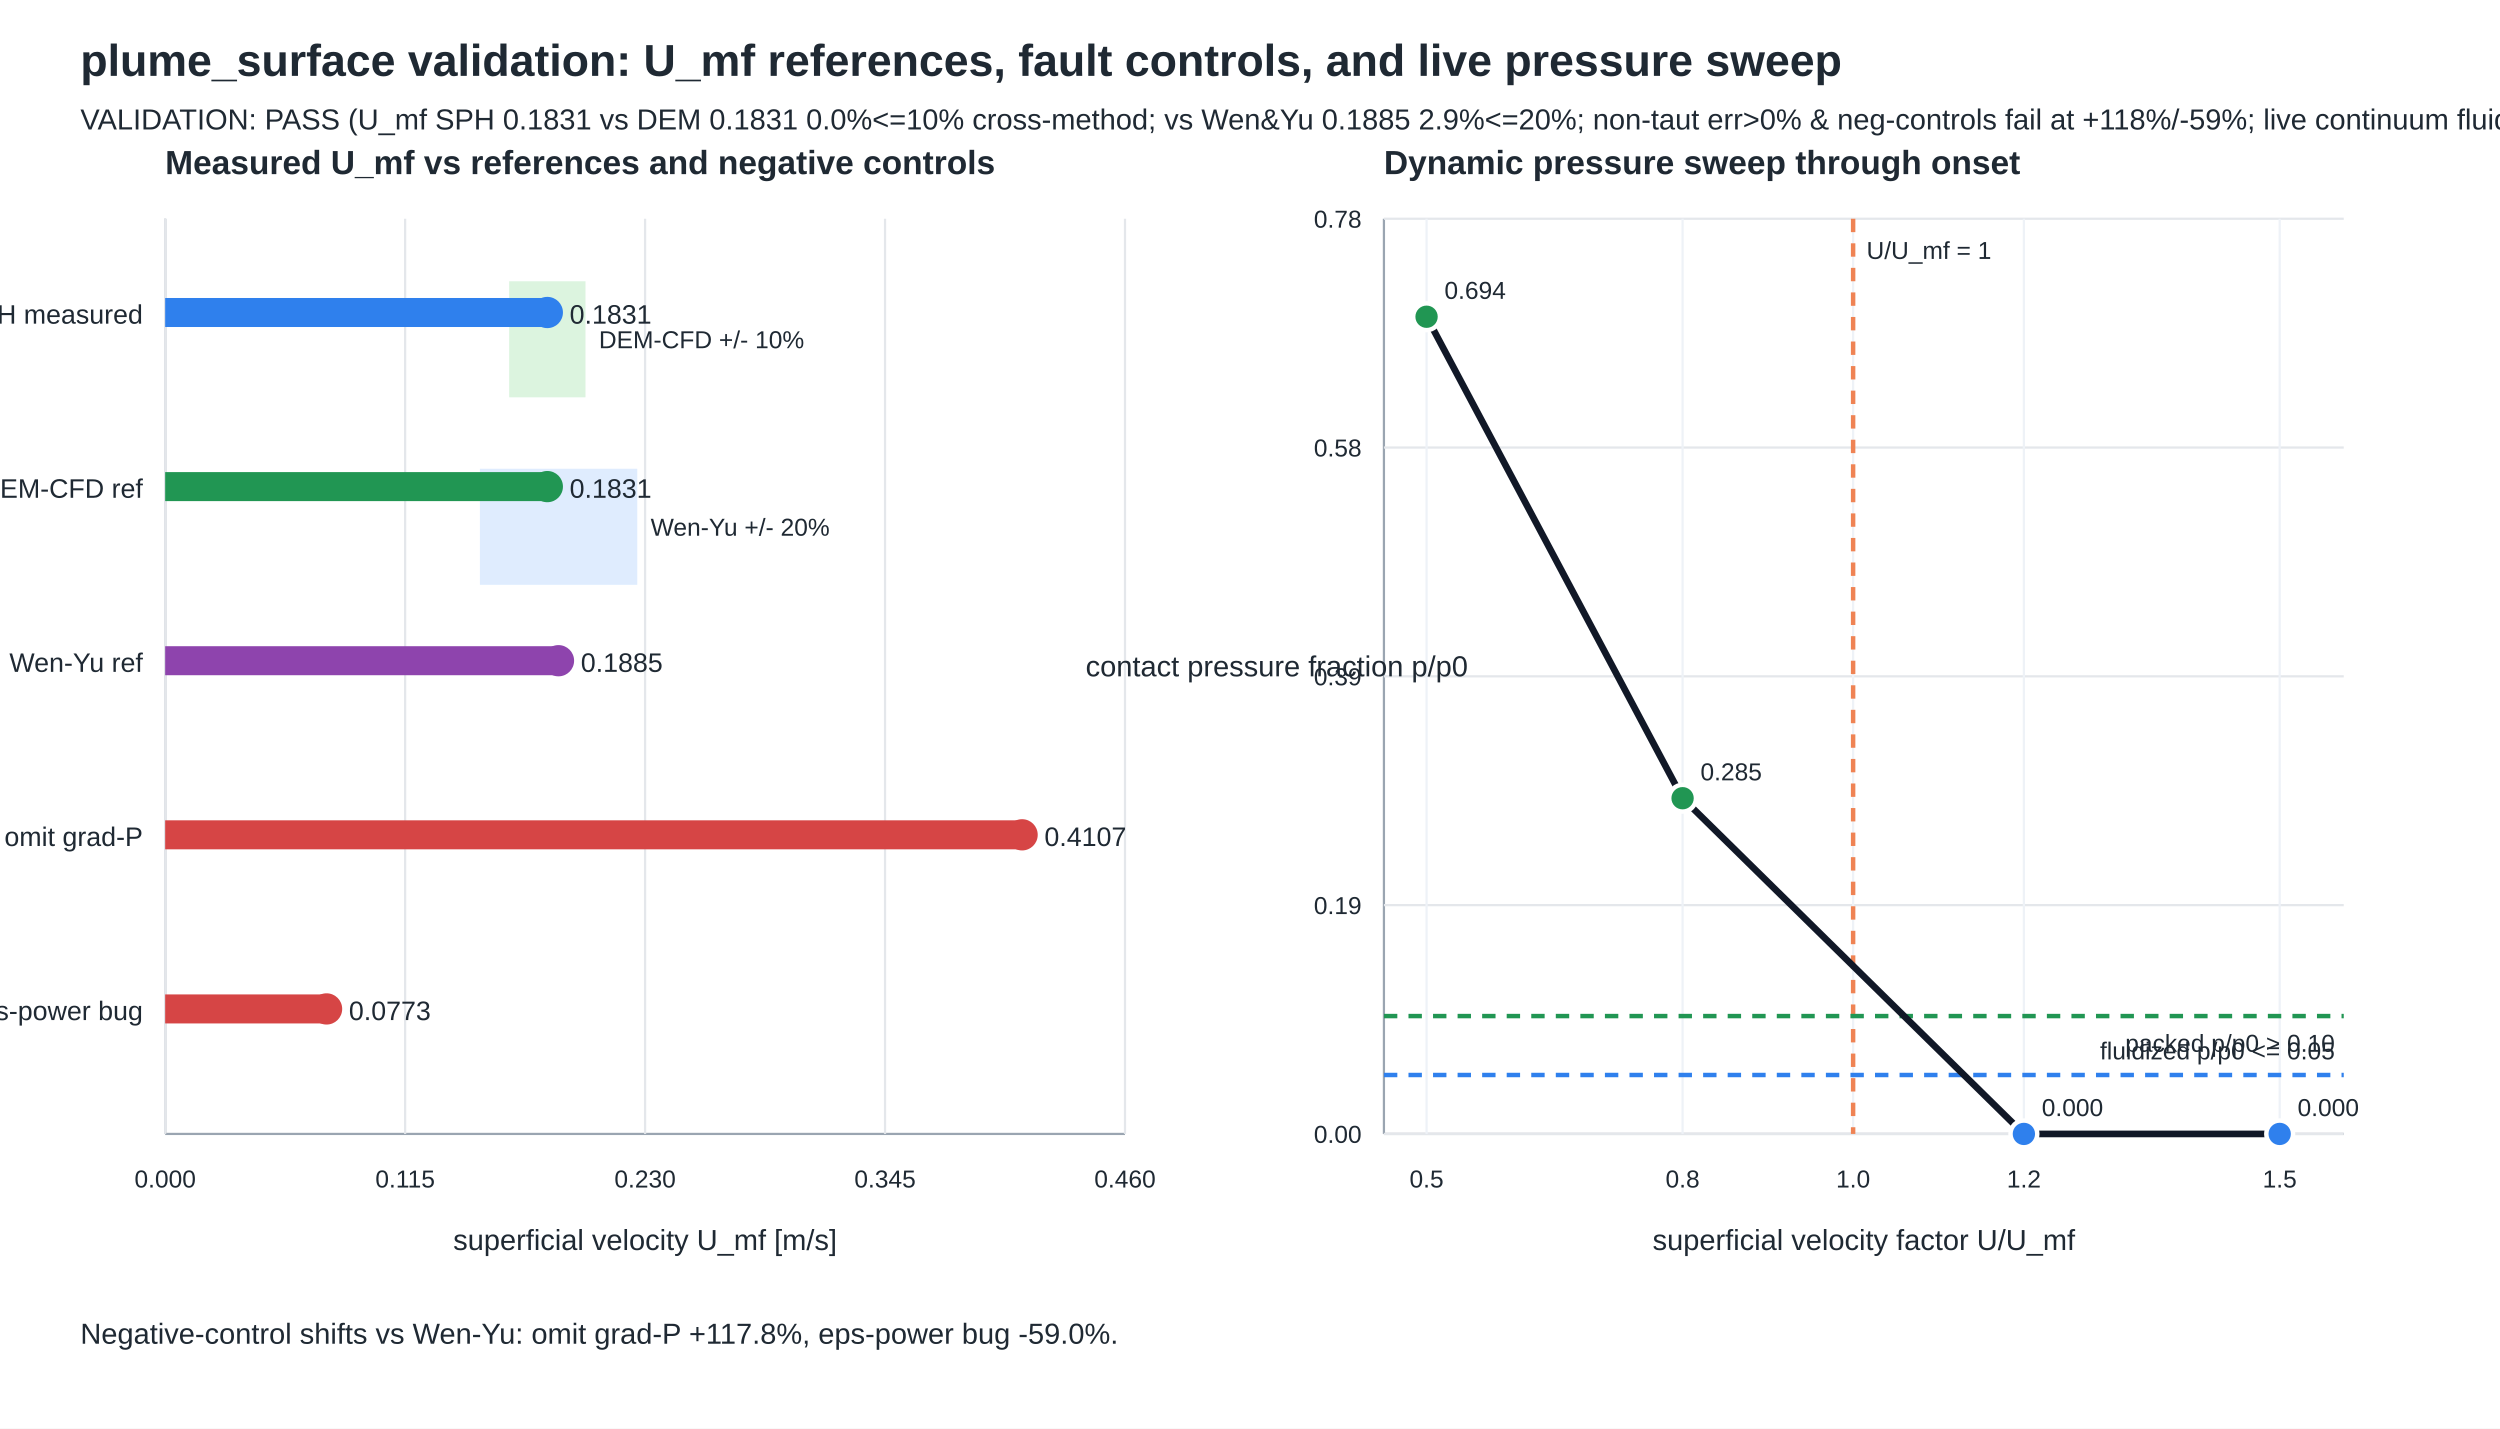
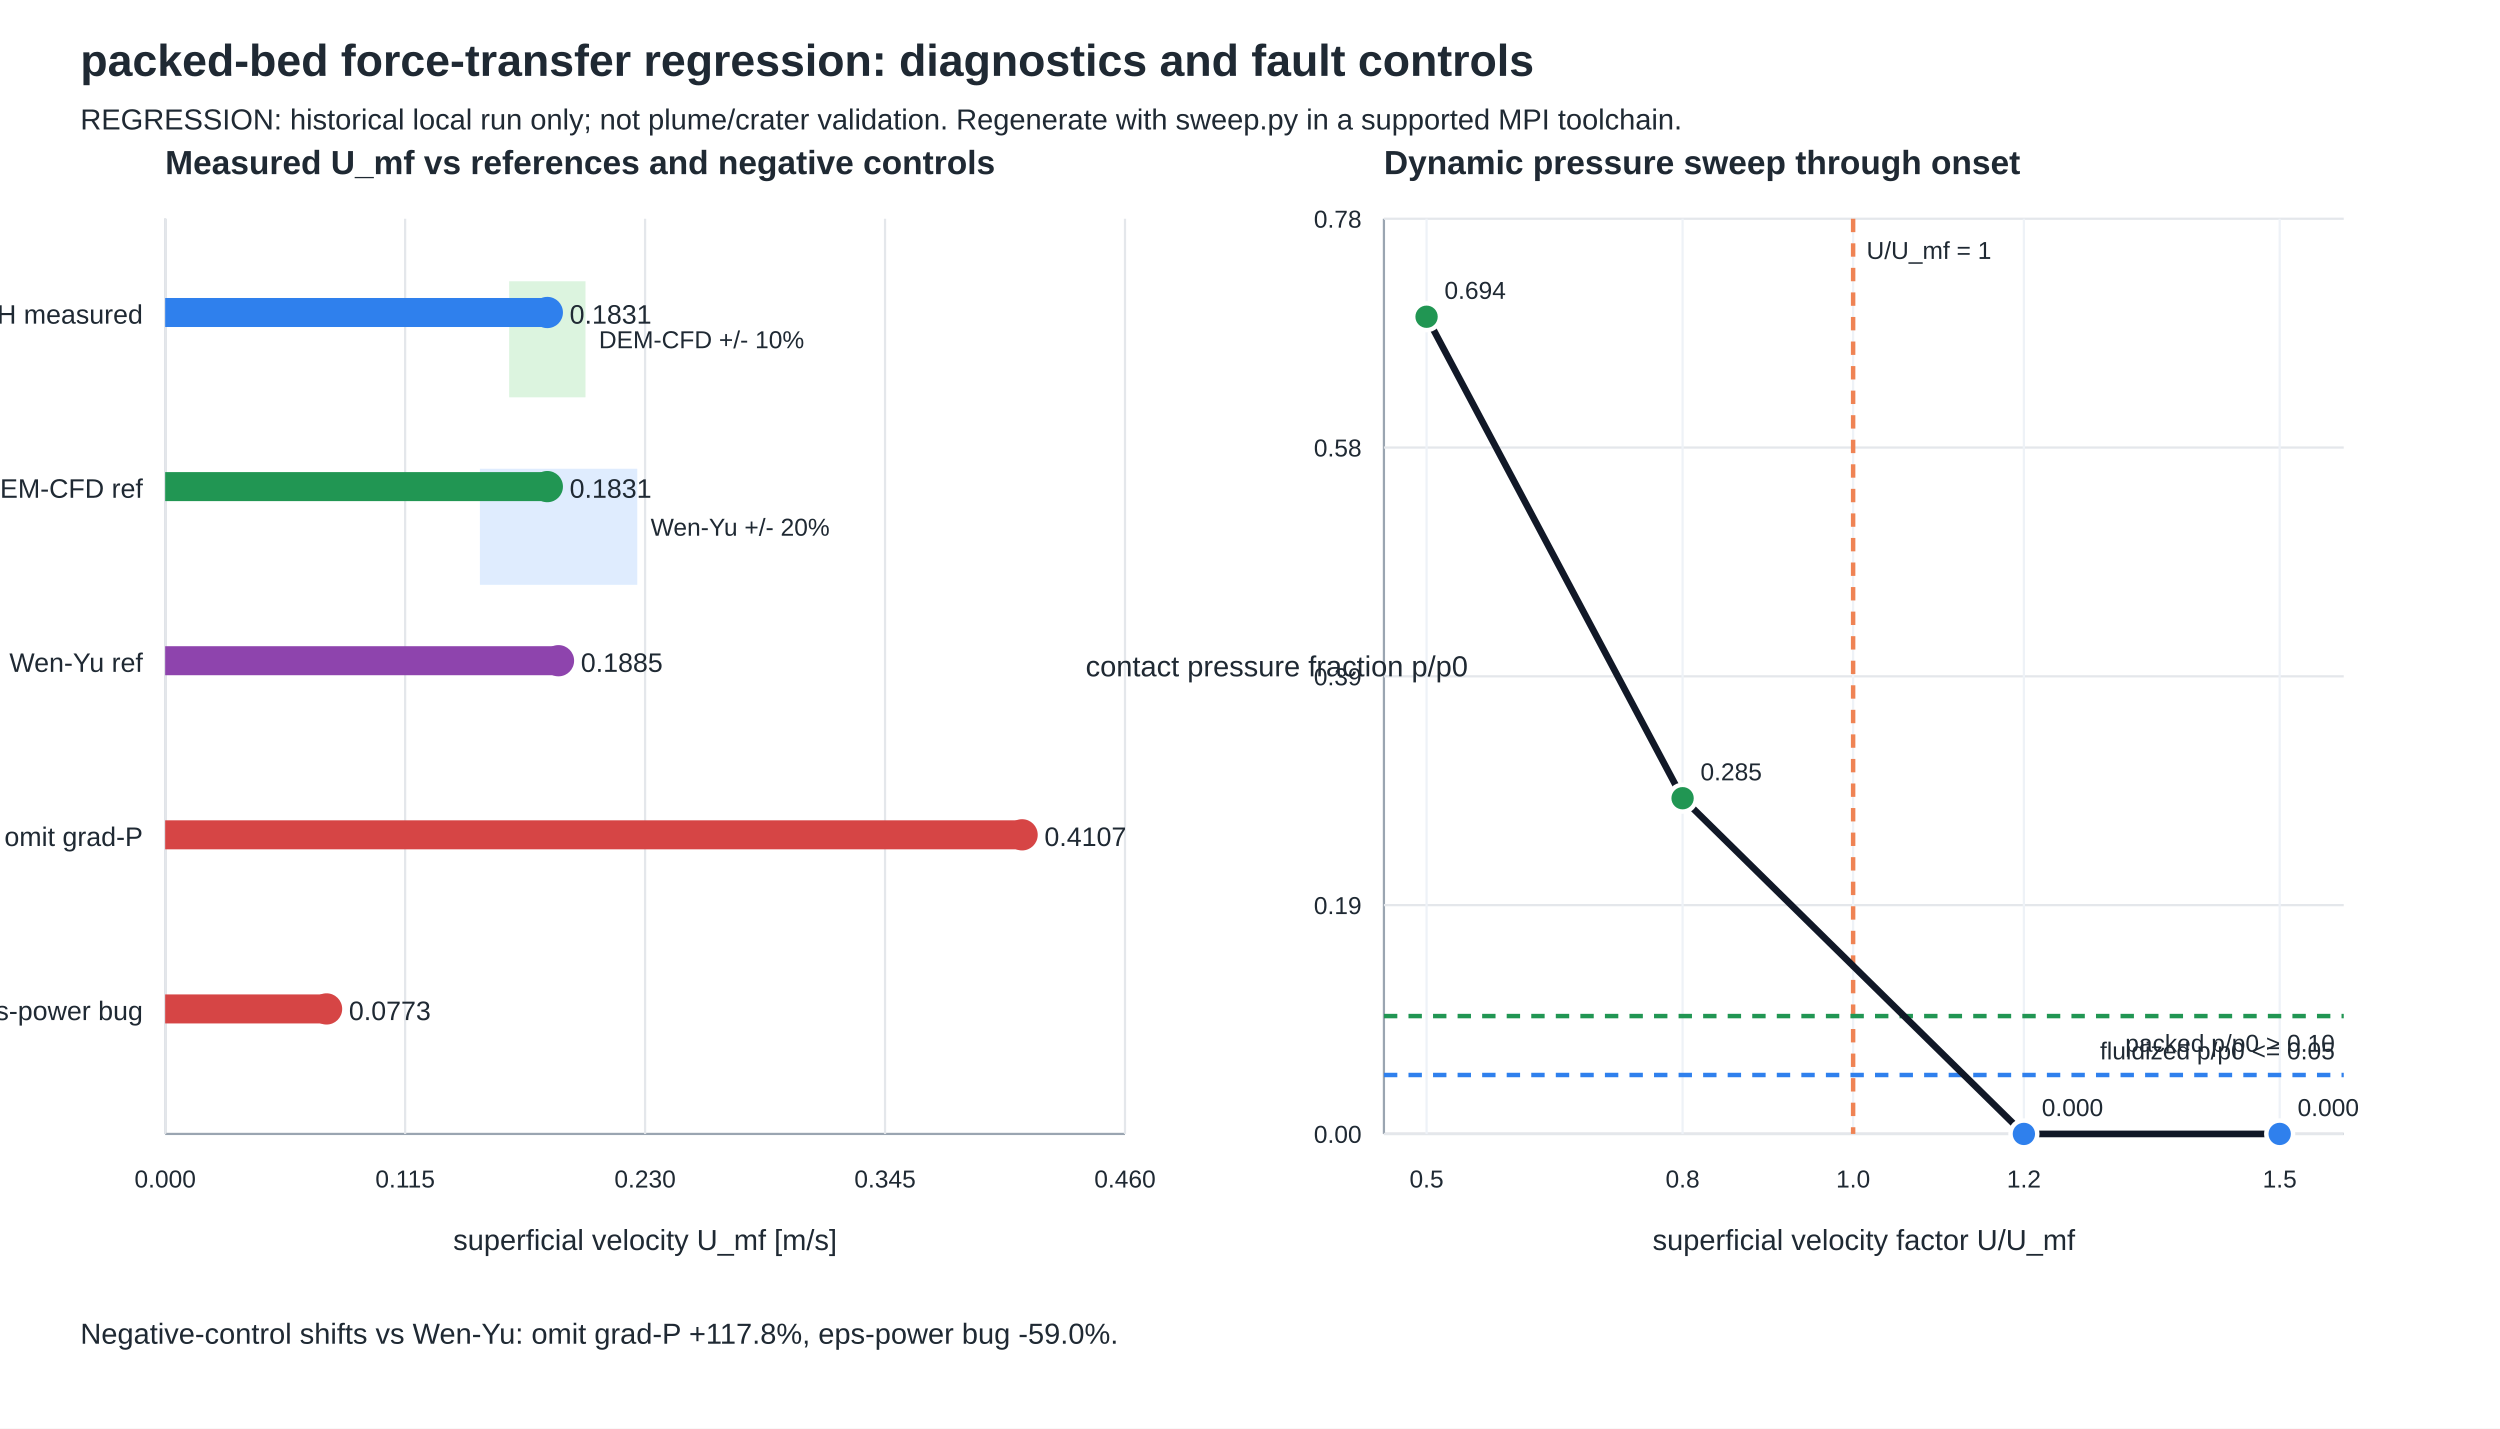
<svg xmlns="http://www.w3.org/2000/svg" width="1120" height="640" viewBox="0 0 1120 640">
  <rect width="100%" height="100%" fill="#ffffff" />
  <style>text{font-family:Arial,Helvetica,sans-serif}.small{font-size:12px;fill:#52616f}</style>
-   <text x="36.0" y="34.0" font-size="20" text-anchor="start" font-weight="700" fill="#1f2933">plume_surface validation: U_mf references, fault controls, and live pressure sweep</text>
-   <text x="36.0" y="58.0" font-size="13" text-anchor="start" font-weight="400" fill="#1f2933">VALIDATION: PASS  (U_mf SPH 0.1831 vs DEM 0.1831 0.0%&lt;=10% cross-method; vs Wen&amp;Yu 0.1885 2.9%&lt;=20%; non-taut err&gt;0% &amp; neg-controls fail at +118%/-59%; live continuum fluidizes above U_mf &amp; packed below; eps_bed=0.400)</text>
+   <text x="36.0" y="34.0" font-size="20" text-anchor="start" font-weight="700" fill="#1f2933">packed-bed force-transfer regression: diagnostics and fault controls</text>
+   <text x="36.0" y="58.0" font-size="13" text-anchor="start" font-weight="400" fill="#1f2933">REGRESSION: historical local run only; not plume/crater validation. Regenerate with sweep.py in a supported MPI toolchain.</text>
  <text x="74.0" y="78.0" font-size="15" text-anchor="start" font-weight="700" fill="#1f2933">Measured U_mf vs references and negative controls</text>
  <line x1="74.0" y1="98.0" x2="74.0" y2="508.0" stroke="#9aa5b1" stroke-width="1" />
  <line x1="74.0" y1="508.0" x2="504.0" y2="508.0" stroke="#9aa5b1" stroke-width="1" />
  <line x1="74.0" y1="98.0" x2="74.0" y2="508.0" stroke="#e4e7eb" stroke-width="1" />
  <text x="74.0" y="532.0" font-size="11" text-anchor="middle" font-weight="400" fill="#1f2933">0.000</text>
  <line x1="181.5" y1="98.0" x2="181.5" y2="508.0" stroke="#e4e7eb" stroke-width="1" />
  <text x="181.5" y="532.0" font-size="11" text-anchor="middle" font-weight="400" fill="#1f2933">0.115</text>
  <line x1="289.0" y1="98.0" x2="289.0" y2="508.0" stroke="#e4e7eb" stroke-width="1" />
  <text x="289.0" y="532.0" font-size="11" text-anchor="middle" font-weight="400" fill="#1f2933">0.230</text>
  <line x1="396.5" y1="98.0" x2="396.5" y2="508.0" stroke="#e4e7eb" stroke-width="1" />
  <text x="396.5" y="532.0" font-size="11" text-anchor="middle" font-weight="400" fill="#1f2933">0.345</text>
  <line x1="504.0" y1="98.0" x2="504.0" y2="508.0" stroke="#e4e7eb" stroke-width="1" />
  <text x="504.0" y="532.0" font-size="11" text-anchor="middle" font-weight="400" fill="#1f2933">0.460</text>
  <text x="289.0" y="560.0" font-size="13" text-anchor="middle" font-weight="400" fill="#1f2933">superficial velocity U_mf [m/s]</text>
  <rect x="228.1" y="126.0" width="34.2" height="52" fill="#d8f3dc" opacity="0.9" />
  <text x="268.3" y="156.0" font-size="11" text-anchor="start" font-weight="400" fill="#1f2933">DEM-CFD +/- 10%</text>
  <rect x="215.0" y="210.0" width="70.5" height="52" fill="#dbeafe" opacity="0.9" />
  <text x="291.5" y="240.0" font-size="11" text-anchor="start" font-weight="400" fill="#1f2933">Wen-Yu +/- 20%</text>
  <line x1="74.0" y1="140.0" x2="245.2" y2="140.0" stroke="#2f80ed" stroke-width="13" />
  <circle cx="245.2" cy="140.0" r="7" fill="#2f80ed" />
  <text x="64.0" y="145.0" font-size="12" text-anchor="end" font-weight="400" fill="#1f2933">SPH measured</text>
  <text x="255.2" y="145.0" font-size="12" text-anchor="start" font-weight="400" fill="#1f2933">0.1831</text>
  <line x1="74.0" y1="218.0" x2="245.2" y2="218.0" stroke="#219653" stroke-width="13" />
  <circle cx="245.2" cy="218.0" r="7" fill="#219653" />
  <text x="64.0" y="223.0" font-size="12" text-anchor="end" font-weight="400" fill="#1f2933">DEM-CFD ref</text>
  <text x="255.2" y="223.0" font-size="12" text-anchor="start" font-weight="400" fill="#1f2933">0.1831</text>
  <line x1="74.0" y1="296.0" x2="250.2" y2="296.0" stroke="#8e44ad" stroke-width="13" />
  <circle cx="250.2" cy="296.0" r="7" fill="#8e44ad" />
  <text x="64.0" y="301.0" font-size="12" text-anchor="end" font-weight="400" fill="#1f2933">Wen-Yu ref</text>
  <text x="260.2" y="301.0" font-size="12" text-anchor="start" font-weight="400" fill="#1f2933">0.1885</text>
  <line x1="74.0" y1="374.0" x2="457.9" y2="374.0" stroke="#d64545" stroke-width="13" />
  <circle cx="457.9" cy="374.0" r="7" fill="#d64545" />
  <text x="64.0" y="379.0" font-size="12" text-anchor="end" font-weight="400" fill="#1f2933">omit grad-P</text>
  <text x="467.9" y="379.0" font-size="12" text-anchor="start" font-weight="400" fill="#1f2933">0.4107</text>
  <line x1="74.0" y1="452.0" x2="146.3" y2="452.0" stroke="#d64545" stroke-width="13" />
  <circle cx="146.3" cy="452.0" r="7" fill="#d64545" />
  <text x="64.0" y="457.0" font-size="12" text-anchor="end" font-weight="400" fill="#1f2933">eps-power bug</text>
  <text x="156.3" y="457.0" font-size="12" text-anchor="start" font-weight="400" fill="#1f2933">0.0773</text>
  <text x="620.0" y="78.0" font-size="15" text-anchor="start" font-weight="700" fill="#1f2933">Dynamic pressure sweep through onset</text>
  <line x1="620.0" y1="98.0" x2="620.0" y2="508.0" stroke="#9aa5b1" stroke-width="1" />
  <line x1="620.0" y1="508.0" x2="1050.0" y2="508.0" stroke="#9aa5b1" stroke-width="1" />
  <line x1="620.0" y1="508.0" x2="1050.0" y2="508.0" stroke="#e4e7eb" stroke-width="1" />
  <text x="610.0" y="512.0" font-size="11" text-anchor="end" font-weight="400" fill="#1f2933">0.00</text>
  <line x1="620.0" y1="405.5" x2="1050.0" y2="405.5" stroke="#e4e7eb" stroke-width="1" />
  <text x="610.0" y="409.5" font-size="11" text-anchor="end" font-weight="400" fill="#1f2933">0.19</text>
  <line x1="620.0" y1="303.0" x2="1050.0" y2="303.0" stroke="#e4e7eb" stroke-width="1" />
  <text x="610.0" y="307.0" font-size="11" text-anchor="end" font-weight="400" fill="#1f2933">0.39</text>
  <line x1="620.0" y1="200.5" x2="1050.0" y2="200.5" stroke="#e4e7eb" stroke-width="1" />
  <text x="610.0" y="204.5" font-size="11" text-anchor="end" font-weight="400" fill="#1f2933">0.58</text>
  <line x1="620.0" y1="98.0" x2="1050.0" y2="98.0" stroke="#e4e7eb" stroke-width="1" />
  <text x="610.0" y="102.0" font-size="11" text-anchor="end" font-weight="400" fill="#1f2933">0.78</text>
  <line x1="639.1" y1="98.0" x2="639.1" y2="508.0" stroke="#eef2f7" stroke-width="1" />
  <text x="639.1" y="532.0" font-size="11" text-anchor="middle" font-weight="400" fill="#1f2933">0.5</text>
  <line x1="753.8" y1="98.0" x2="753.8" y2="508.0" stroke="#eef2f7" stroke-width="1" />
  <text x="753.8" y="532.0" font-size="11" text-anchor="middle" font-weight="400" fill="#1f2933">0.8</text>
  <line x1="830.2" y1="98.0" x2="830.2" y2="508.0" stroke="#eef2f7" stroke-width="1" />
  <text x="830.2" y="532.0" font-size="11" text-anchor="middle" font-weight="400" fill="#1f2933">1.0</text>
  <line x1="906.7" y1="98.0" x2="906.7" y2="508.0" stroke="#eef2f7" stroke-width="1" />
  <text x="906.7" y="532.0" font-size="11" text-anchor="middle" font-weight="400" fill="#1f2933">1.2</text>
  <line x1="1021.3" y1="98.0" x2="1021.3" y2="508.0" stroke="#eef2f7" stroke-width="1" />
  <text x="1021.3" y="532.0" font-size="11" text-anchor="middle" font-weight="400" fill="#1f2933">1.5</text>
  <line x1="830.2" y1="98.0" x2="830.2" y2="508.0" stroke="#ef8354" stroke-width="2" stroke-dasharray="6 5" />
  <text x="836.2" y="116.0" font-size="11" text-anchor="start" font-weight="400" fill="#1f2933">U/U_mf = 1</text>
  <line x1="620.0" y1="481.6" x2="1050.0" y2="481.6" stroke="#2f80ed" stroke-width="2" stroke-dasharray="6 5" />
  <text x="1046.0" y="474.6" font-size="11" text-anchor="end" font-weight="400" fill="#1f2933">fluidized p/p0 &lt;= 0.05</text>
  <line x1="620.0" y1="455.2" x2="1050.0" y2="455.2" stroke="#219653" stroke-width="2" stroke-dasharray="6 5" />
  <text x="1046.0" y="471.2" font-size="11" text-anchor="end" font-weight="400" fill="#1f2933">packed p/p0 &gt; 0.10</text>
  <polyline points="639.1,141.9 753.8,357.6 906.7,508.0 1021.3,508.0" fill="none" stroke="#111827" stroke-width="3" />
  <circle cx="639.1" cy="141.9" r="6" fill="#219653" stroke="#ffffff" stroke-width="2" />
  <text x="647.1" y="133.9" font-size="11" text-anchor="start" font-weight="400" fill="#1f2933">0.694</text>
  <circle cx="753.8" cy="357.6" r="6" fill="#219653" stroke="#ffffff" stroke-width="2" />
  <text x="761.8" y="349.6" font-size="11" text-anchor="start" font-weight="400" fill="#1f2933">0.285</text>
  <circle cx="906.7" cy="508.0" r="6" fill="#2f80ed" stroke="#ffffff" stroke-width="2" />
  <text x="914.7" y="500.0" font-size="11" text-anchor="start" font-weight="400" fill="#1f2933">0.000</text>
  <circle cx="1021.3" cy="508.0" r="6" fill="#2f80ed" stroke="#ffffff" stroke-width="2" />
  <text x="1029.3" y="500.0" font-size="11" text-anchor="start" font-weight="400" fill="#1f2933">0.000</text>
  <text x="835.0" y="560.0" font-size="13" text-anchor="middle" font-weight="400" fill="#1f2933">superficial velocity factor U/U_mf</text>
  <text x="572.0" y="303.0" font-size="13" text-anchor="middle" font-weight="400" fill="#1f2933">contact pressure fraction p/p0</text>
  <text x="36.0" y="602.0" font-size="13" text-anchor="start" font-weight="400" fill="#1f2933">Negative-control shifts vs Wen-Yu: omit grad-P +117.8%, eps-power bug -59.0%.</text>
</svg>
